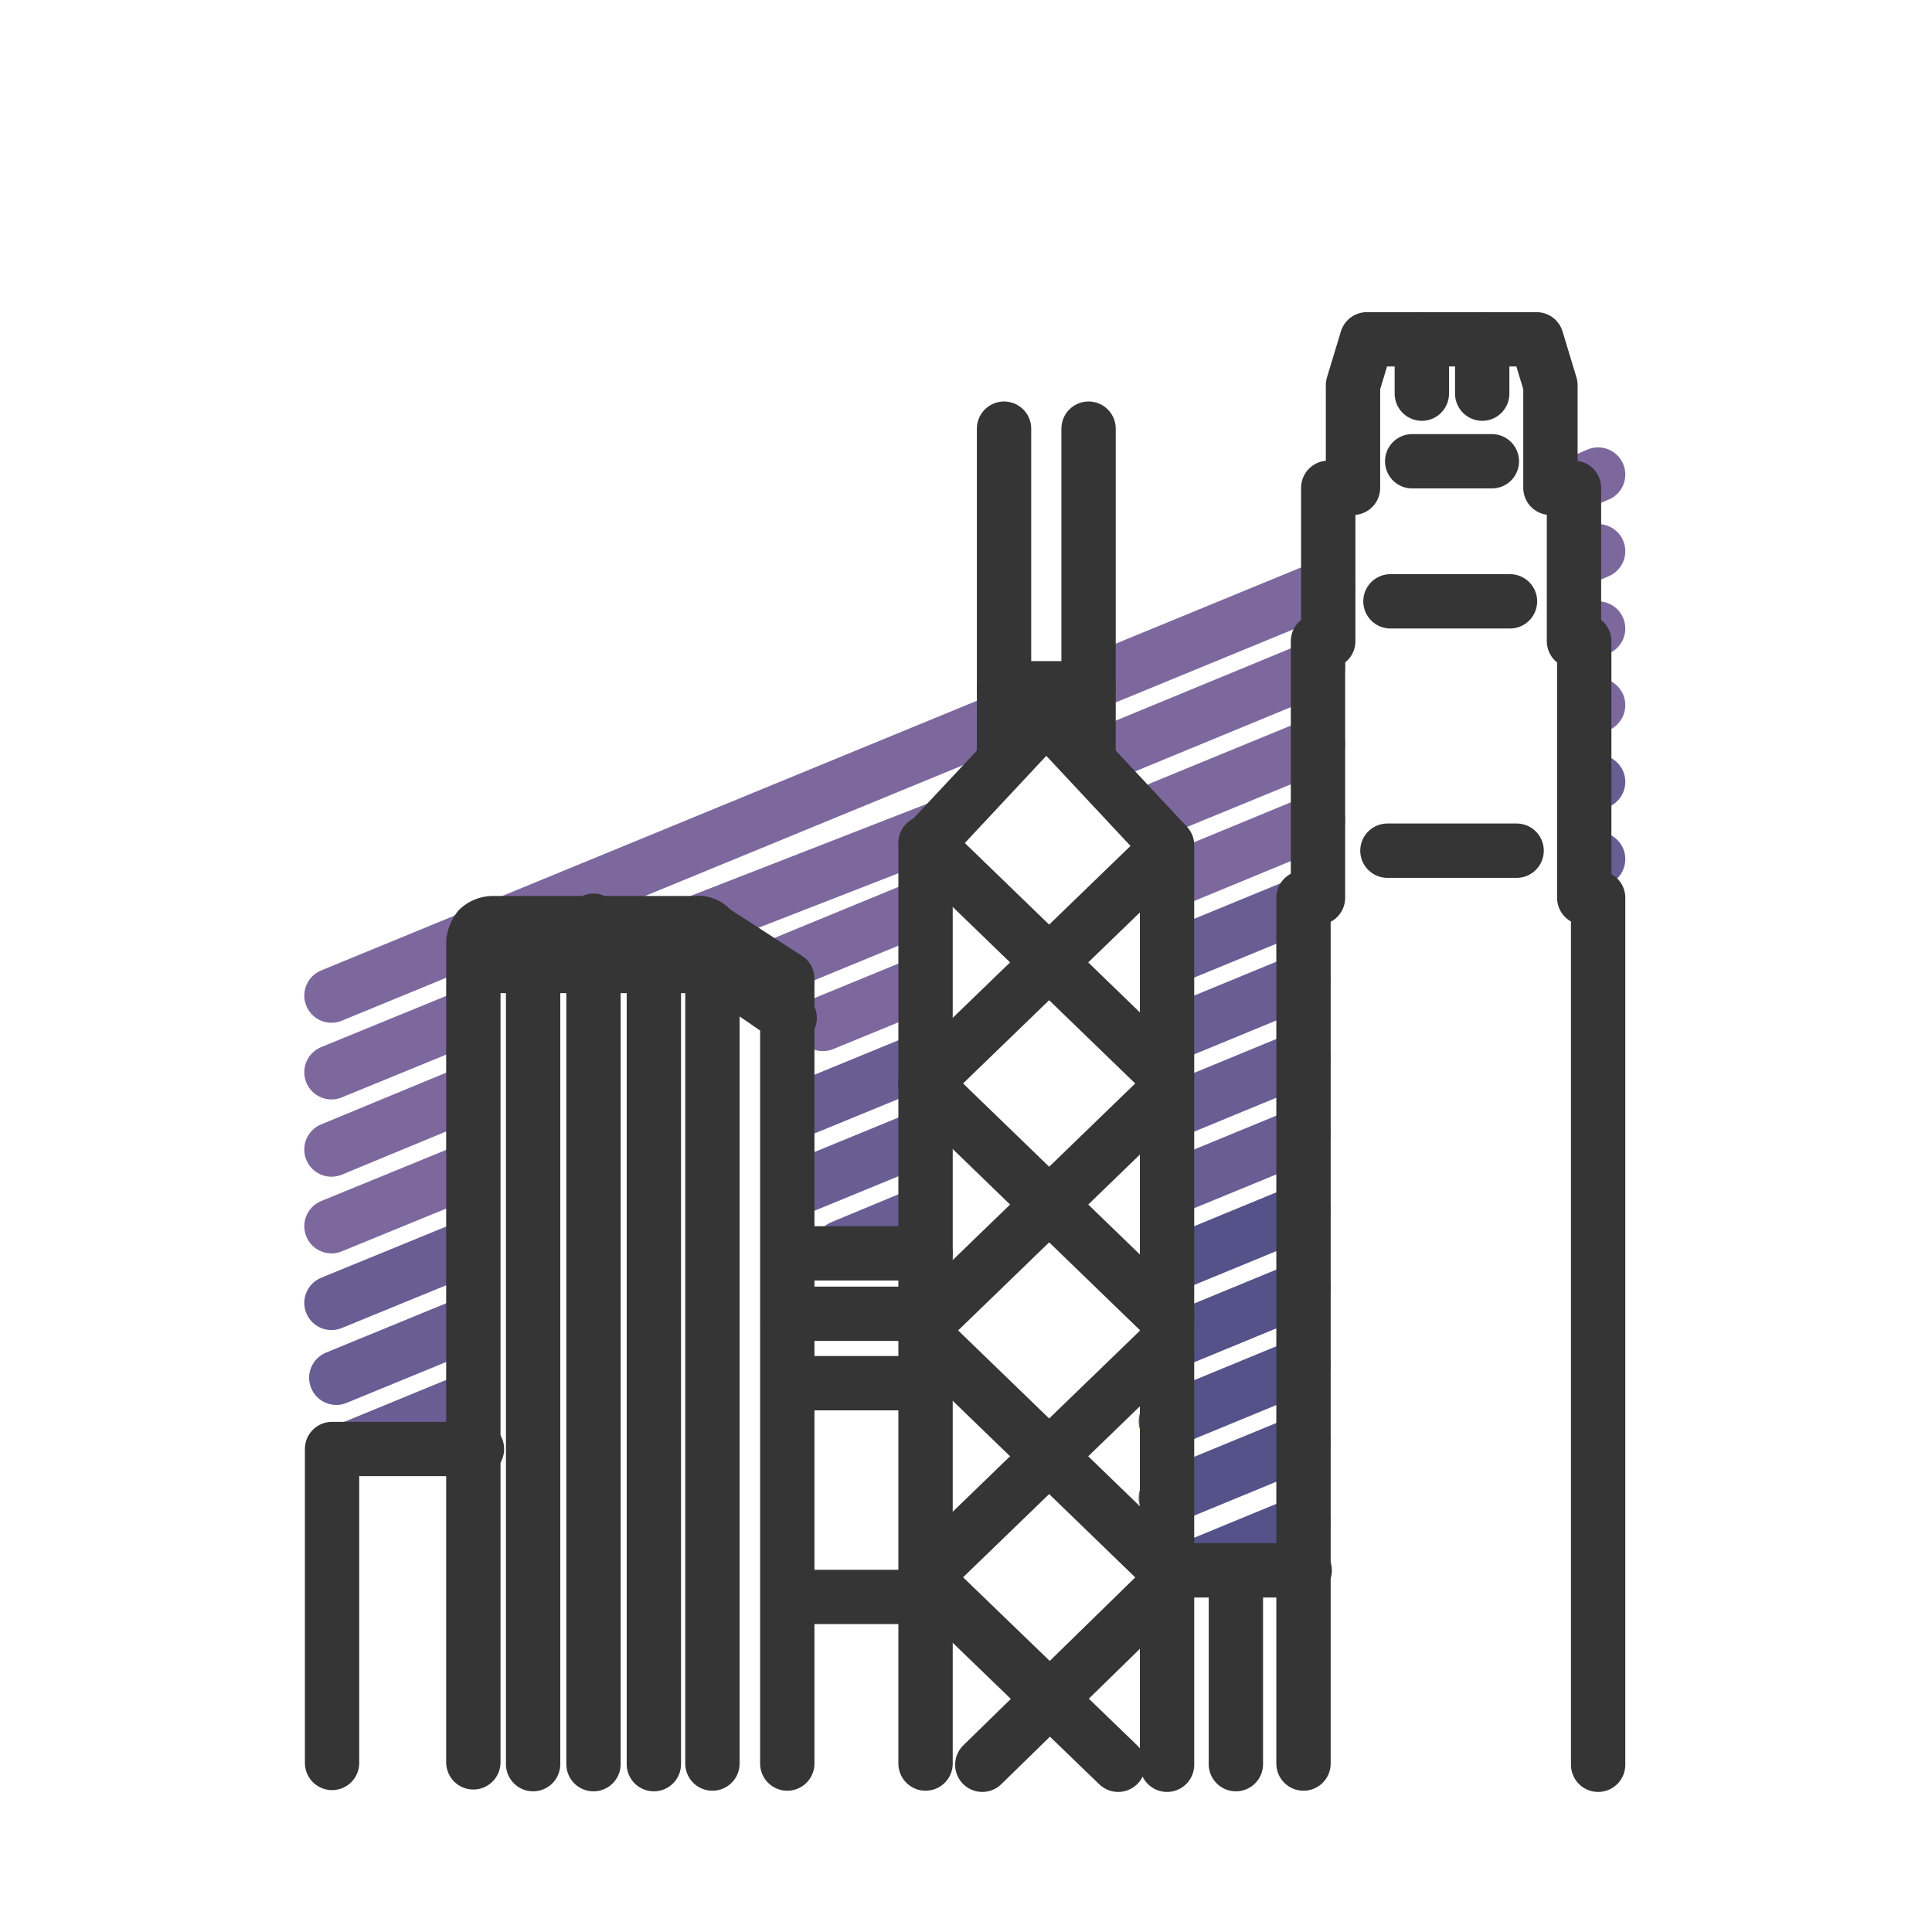
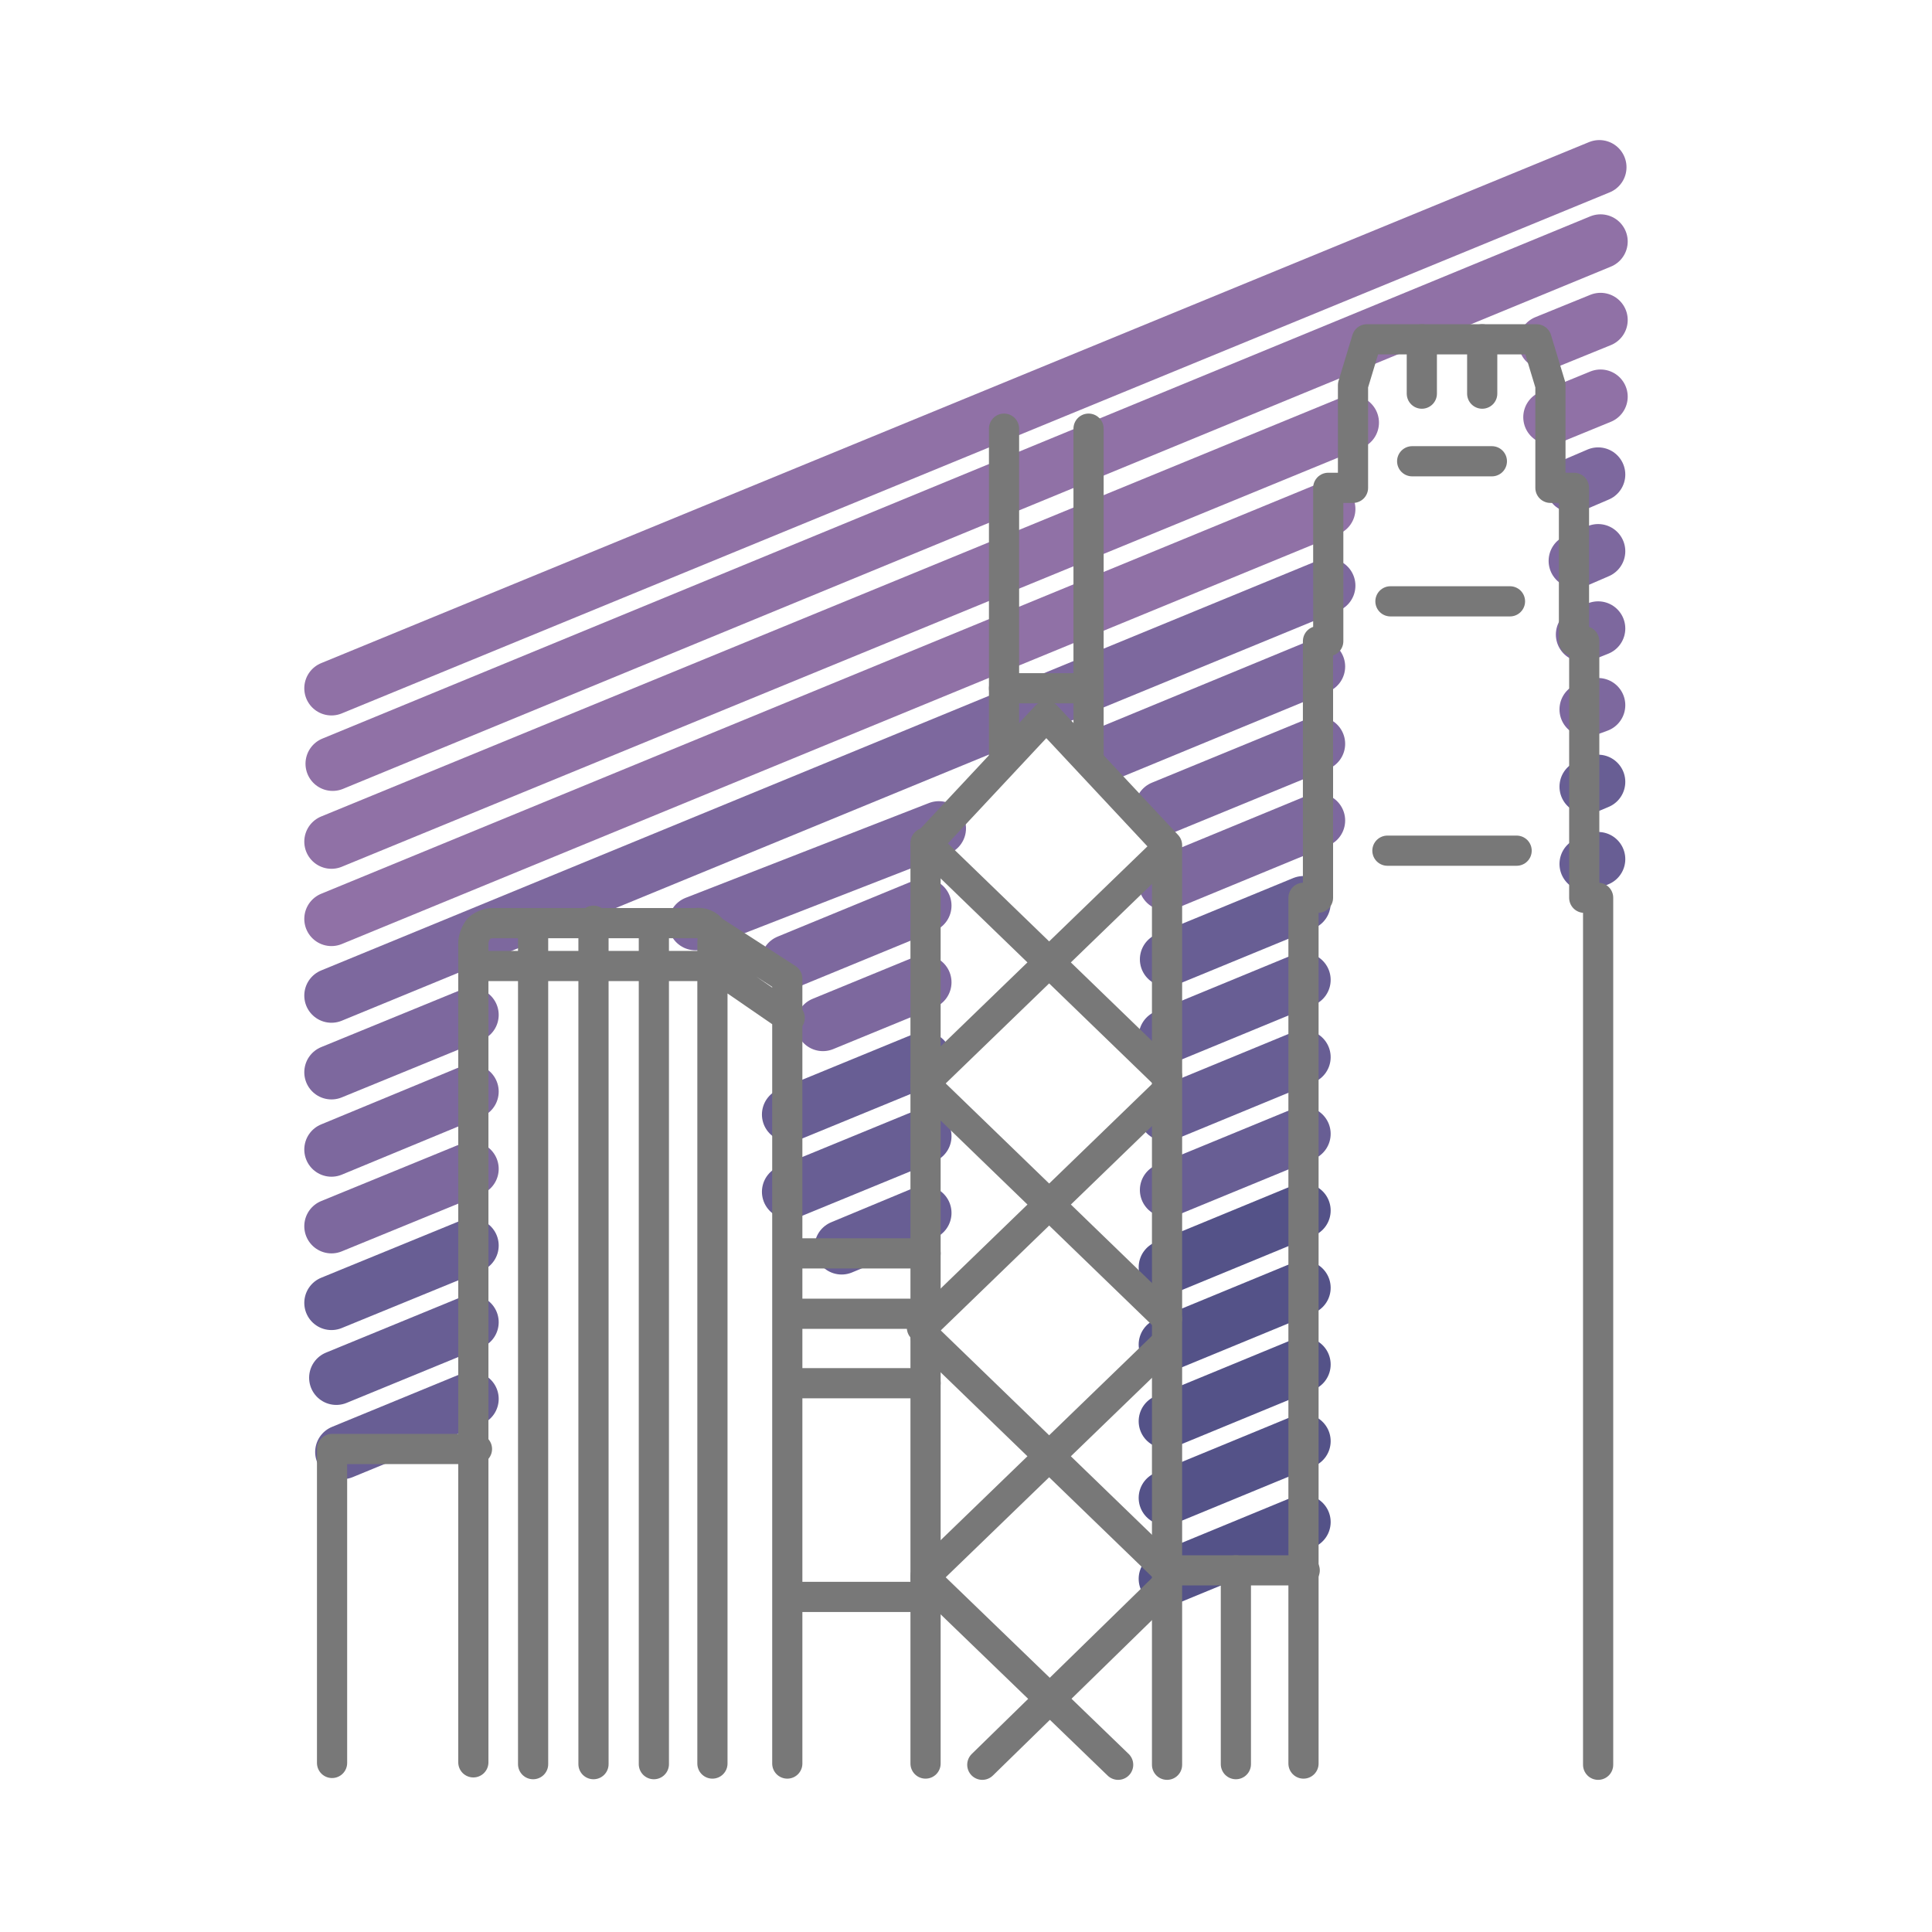
<svg xmlns="http://www.w3.org/2000/svg" viewBox="0 0 32 32">
-   <g fill="none" stroke-linecap="round" stroke-linejoin="round" stroke-width=".9">
-     <g stroke="#545288">
+   <g fill="none" stroke-linecap="round" stroke-linejoin="round">
+     <g stroke="#545288" stroke-width=".9">
      <line x1="19.31" y1="23.54" x2="21.59" y2="22.6" />
      <line x1="21.59" y1="23.87" x2="19.31" y2="24.81" />
      <line x1="21.59" y1="25.21" x2="19.31" y2="26.15" />
      <line x1="19.31" y1="22.27" x2="21.59" y2="21.33" />
      <line x1="21.59" y1="20.05" x2="19.31" y2="20.99" />
    </g>
-     <g stroke="#7D689E">
+     <g stroke="#7D689E" stroke-width=".9">
      <line x1="13.63" y1="16.96" x2="15.31" y2="16.27" />
      <line x1="13.05" y1="15.93" x2="15.31" y2="15" />
      <line x1="15.55" y1="13.72" x2="11.52" y2="15.29" />
      <line x1="5.49" y1="20.31" x2="7.81" y2="19.36" />
      <line x1="5.49" y1="19.04" x2="7.81" y2="18.08" />
      <line x1="5.49" y1="17.76" x2="7.81" y2="16.81" />
      <line x1="26.05" y1="8.04" x2="26.47" y2="7.86" />
      <line x1="26.47" y1="9.13" x2="26.1" y2="9.29" />
      <line x1="19.25" y1="13.38" x2="21.83" y2="12.32" />
      <line x1="26.47" y1="11.68" x2="26.28" y2="11.75" />
      <line x1="26.47" y1="10.41" x2="26.22" y2="10.51" />
      <path d="M22,9.7,5.49,16.49" />
      <line x1="19.31" y1="14.63" x2="21.83" y2="13.59" />
      <line x1="21.83" y1="11.04" x2="18.39" y2="12.46" />
    </g>
-     <g stroke="#685E94">
+     <g stroke="#685E94" stroke-width=".9">
      <line x1="5.49" y1="21.58" x2="7.81" y2="20.63" />
      <line x1="7.81" y1="21.9" x2="5.57" y2="22.82" />
      <line x1="7.81" y1="23.17" x2="5.67" y2="24.05" />
      <line x1="26.47" y1="14.23" x2="26.28" y2="14.31" />
      <line x1="15.31" y1="18.82" x2="13.07" y2="19.74" />
      <line x1="26.28" y1="13.03" x2="26.47" y2="12.95" />
      <line x1="19.33" y1="19.71" x2="21.59" y2="18.78" />
      <line x1="19.31" y1="18.45" x2="21.59" y2="17.51" />
      <line x1="13.07" y1="18.46" x2="15.31" y2="17.54" />
      <line x1="15.31" y1="20.09" x2="13.94" y2="20.66" />
      <line x1="19.31" y1="17.17" x2="21.59" y2="16.23" />
      <line x1="19.33" y1="15.89" x2="21.59" y2="14.96" />
    </g>
-     <g stroke="9071A6">
+     <g stroke="#9071A6" stroke-width=".9">
      <path d="M5.49,13.94,22.39,7" />
      <path d="M5.49,11.4l21-8.63" />
      <path d="M26.51,4l-21,8.65" />
      <line x1="26.51" y1="5.3" x2="25.6" y2="5.67" />
      <line x1="26.51" y1="6.57" x2="25.68" y2="6.91" />
      <path d="M5.49,15.22,22,8.43" />
    </g>
-     <g stroke="#353535">
+     <g stroke="#787878" stroke-width="0.5">
      <path d="M26.47,29.23V14.87h-.23V10.62h-.17V8.08h-.39V6.38l-.23-.76H22.64l-.23.76v1.7H22v2.54h-.17v4.25h-.24V29.21" />
      <line x1="23.55" y1="6.52" x2="23.55" y2="5.62" />
      <line x1="24.55" y1="6.52" x2="24.55" y2="5.62" />
      <line x1="23.03" y1="9.96" x2="25.01" y2="9.96" />
      <line x1="22.98" y1="14.09" x2="25.12" y2="14.09" />
      <line x1="23.39" y1="7.64" x2="24.71" y2="7.64" />
      <line x1="16.63" y1="7.1" x2="16.63" y2="12.57" />
      <line x1="18.03" y1="7.1" x2="18.03" y2="12.57" />
      <line x1="16.63" y1="11.4" x2="18.03" y2="11.4" />
      <path d="M15.33,29.21V14l2-2.14,2,2.14V29.23" />
      <line x1="15.33" y1="13.96" x2="19.33" y2="17.83" />
      <line x1="15.33" y1="17.97" x2="19.33" y2="21.84" />
      <line x1="15.33" y1="22.14" x2="19.33" y2="26.01" />
      <path d="M15.33,26.15l3.19,3.08" />
      <line x1="19.27" y1="14.11" x2="15.33" y2="17.92" />
      <line x1="19.27" y1="18.12" x2="15.27" y2="21.99" />
      <line x1="19.27" y1="22.29" x2="15.33" y2="26.1" />
      <path d="M19.27,26.3l-3,2.93" />
      <path d="M7.84,29.19c0-1.55,0-13.32,0-13.59a.45.45,0,0,1,.09-.22.36.36,0,0,1,.22-.09h3.37a.28.28,0,0,1,.28.12.3.3,0,0,1,0,.19V29.21m1.24,0v-13l-1.33-.86M7.84,16h4m1.24.86L11.83,16m-2-.75V29.22m1-13.93V29.22m-2-13.93V29.22" />
      <path d="M5.5,29.2V24c0.8,0,1.6,0,2.4,0" />
      <line x1="13.07" y1="20.76" x2="15.33" y2="20.76" />
      <line x1="13.07" y1="21.76" x2="15.27" y2="21.76" />
      <line x1="13.07" y1="22.91" x2="15.33" y2="22.91" />
      <line x1="13.07" y1="26.45" x2="15.33" y2="26.45" />
      <line x1="19.33" y1="26.01" x2="21.61" y2="26.01" />
      <line x1="20.47" y1="26.01" x2="20.47" y2="29.22" />
    </g>
  </g>
</svg>
